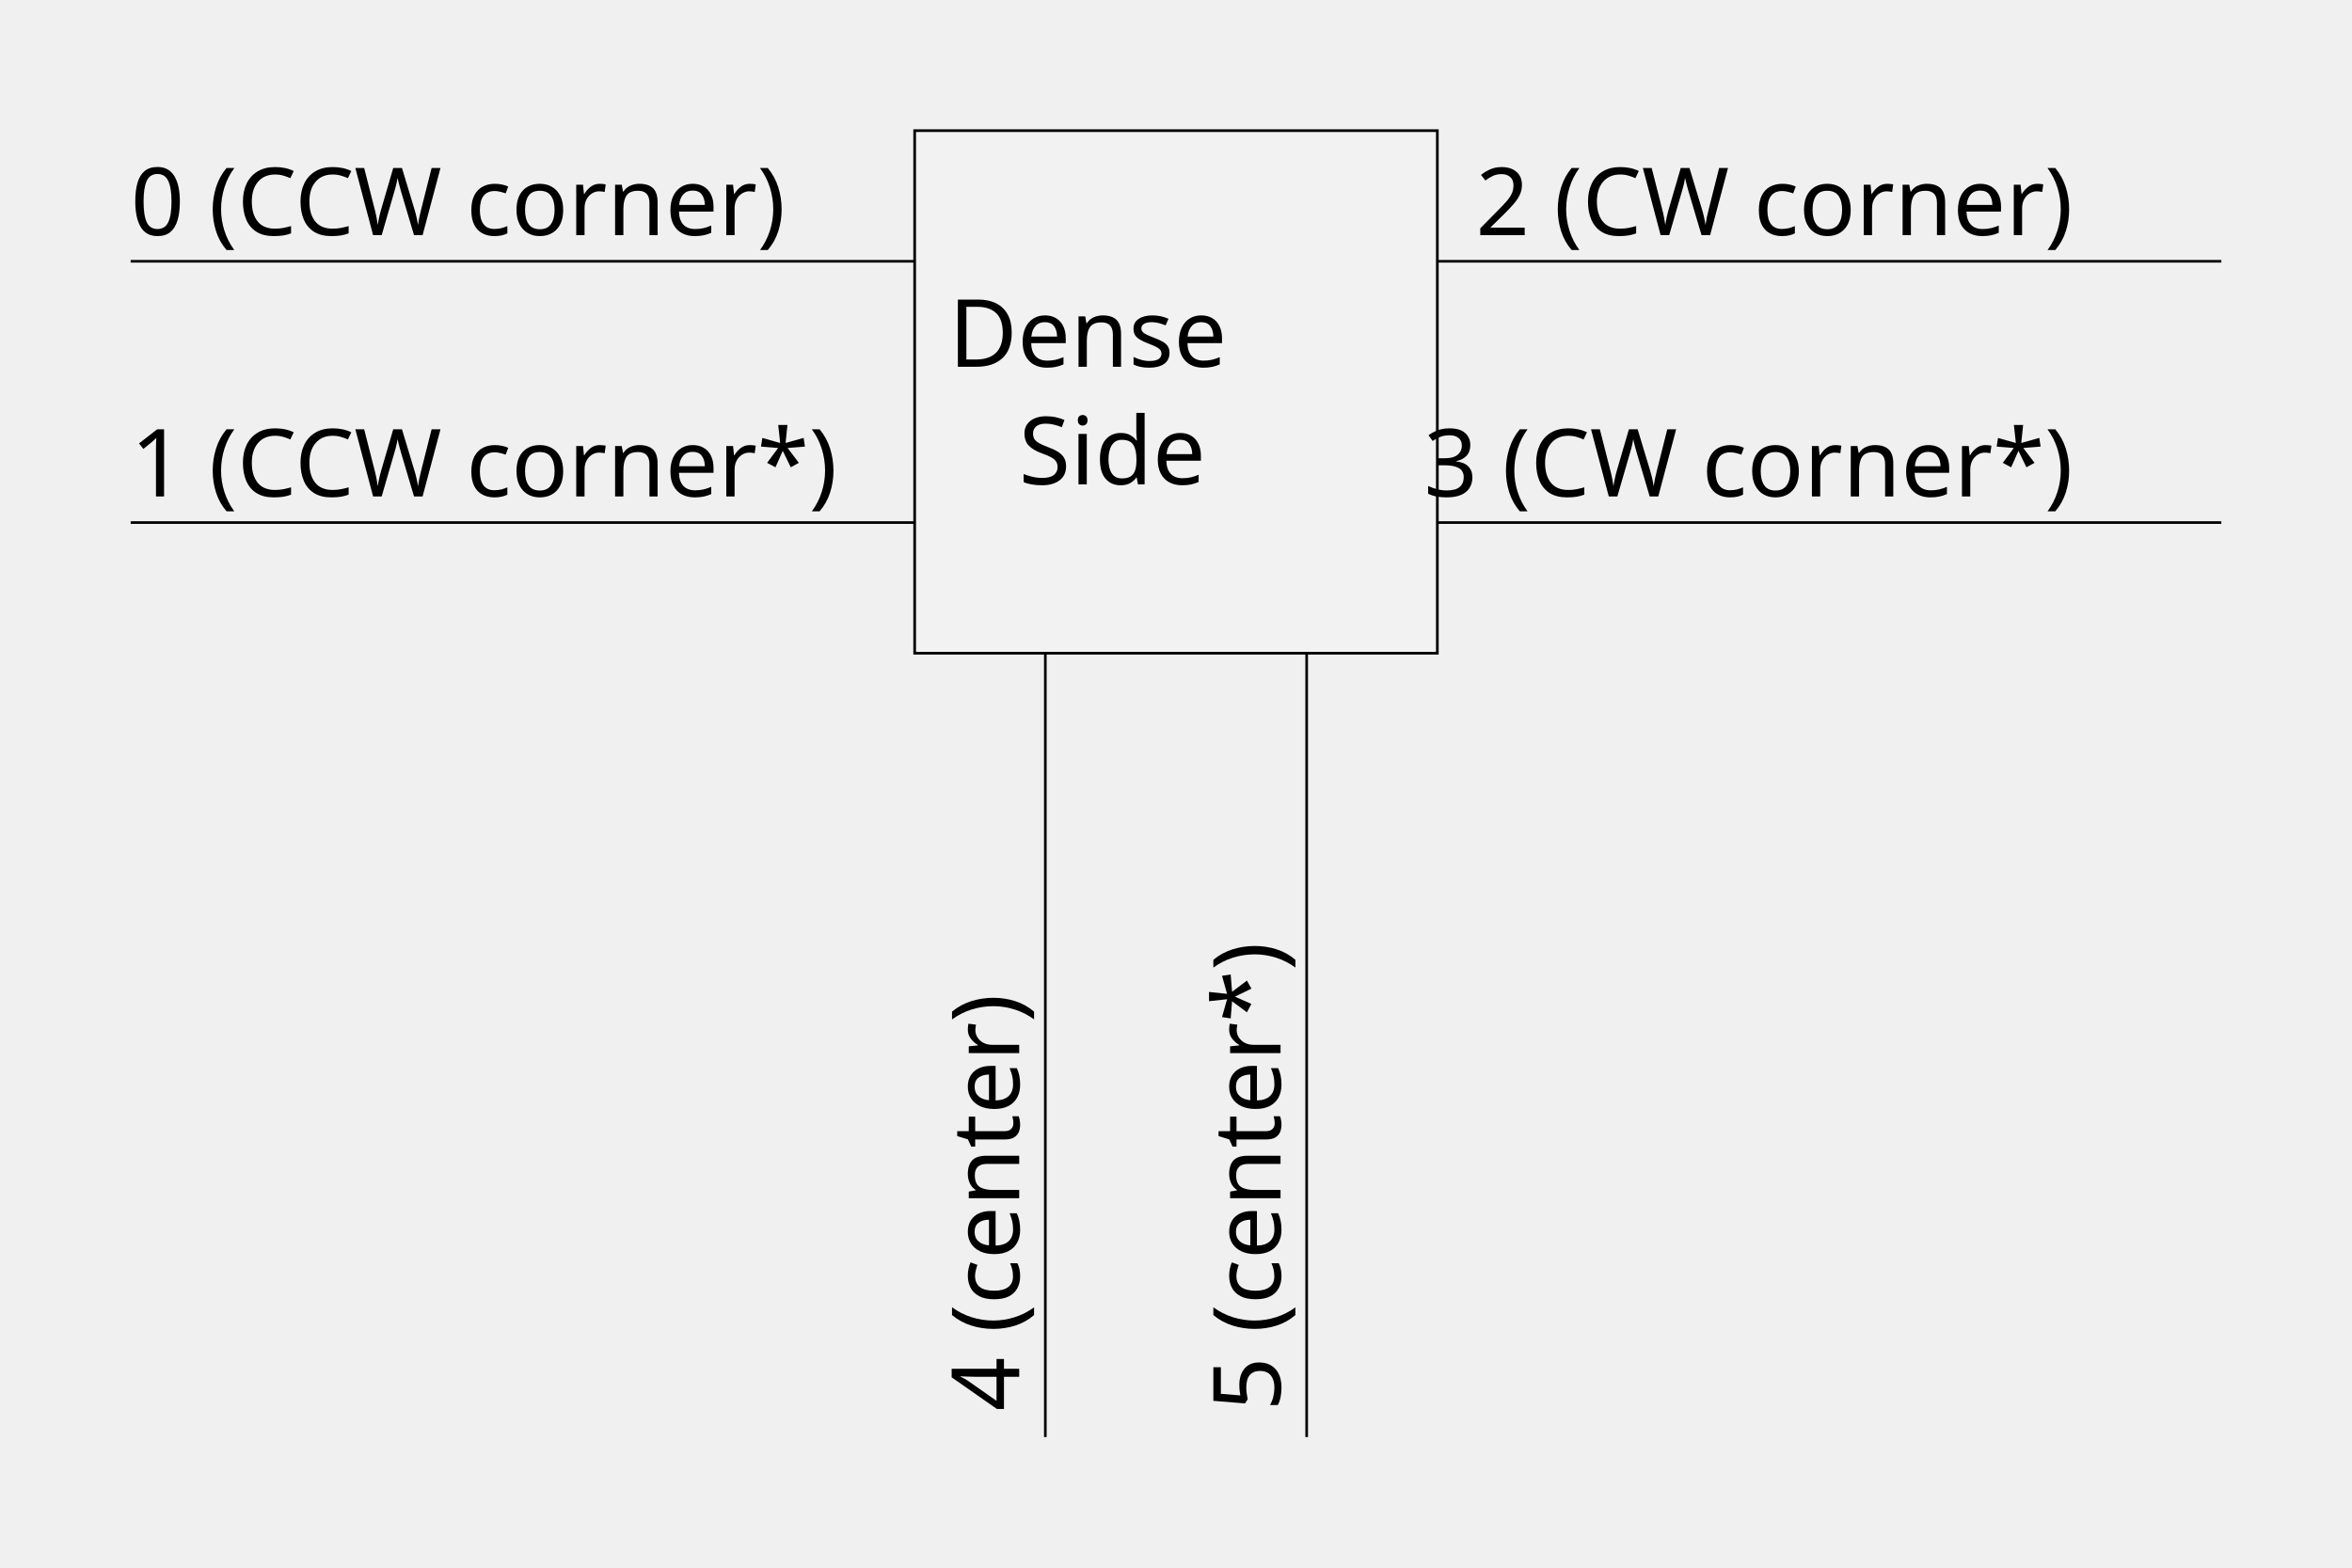
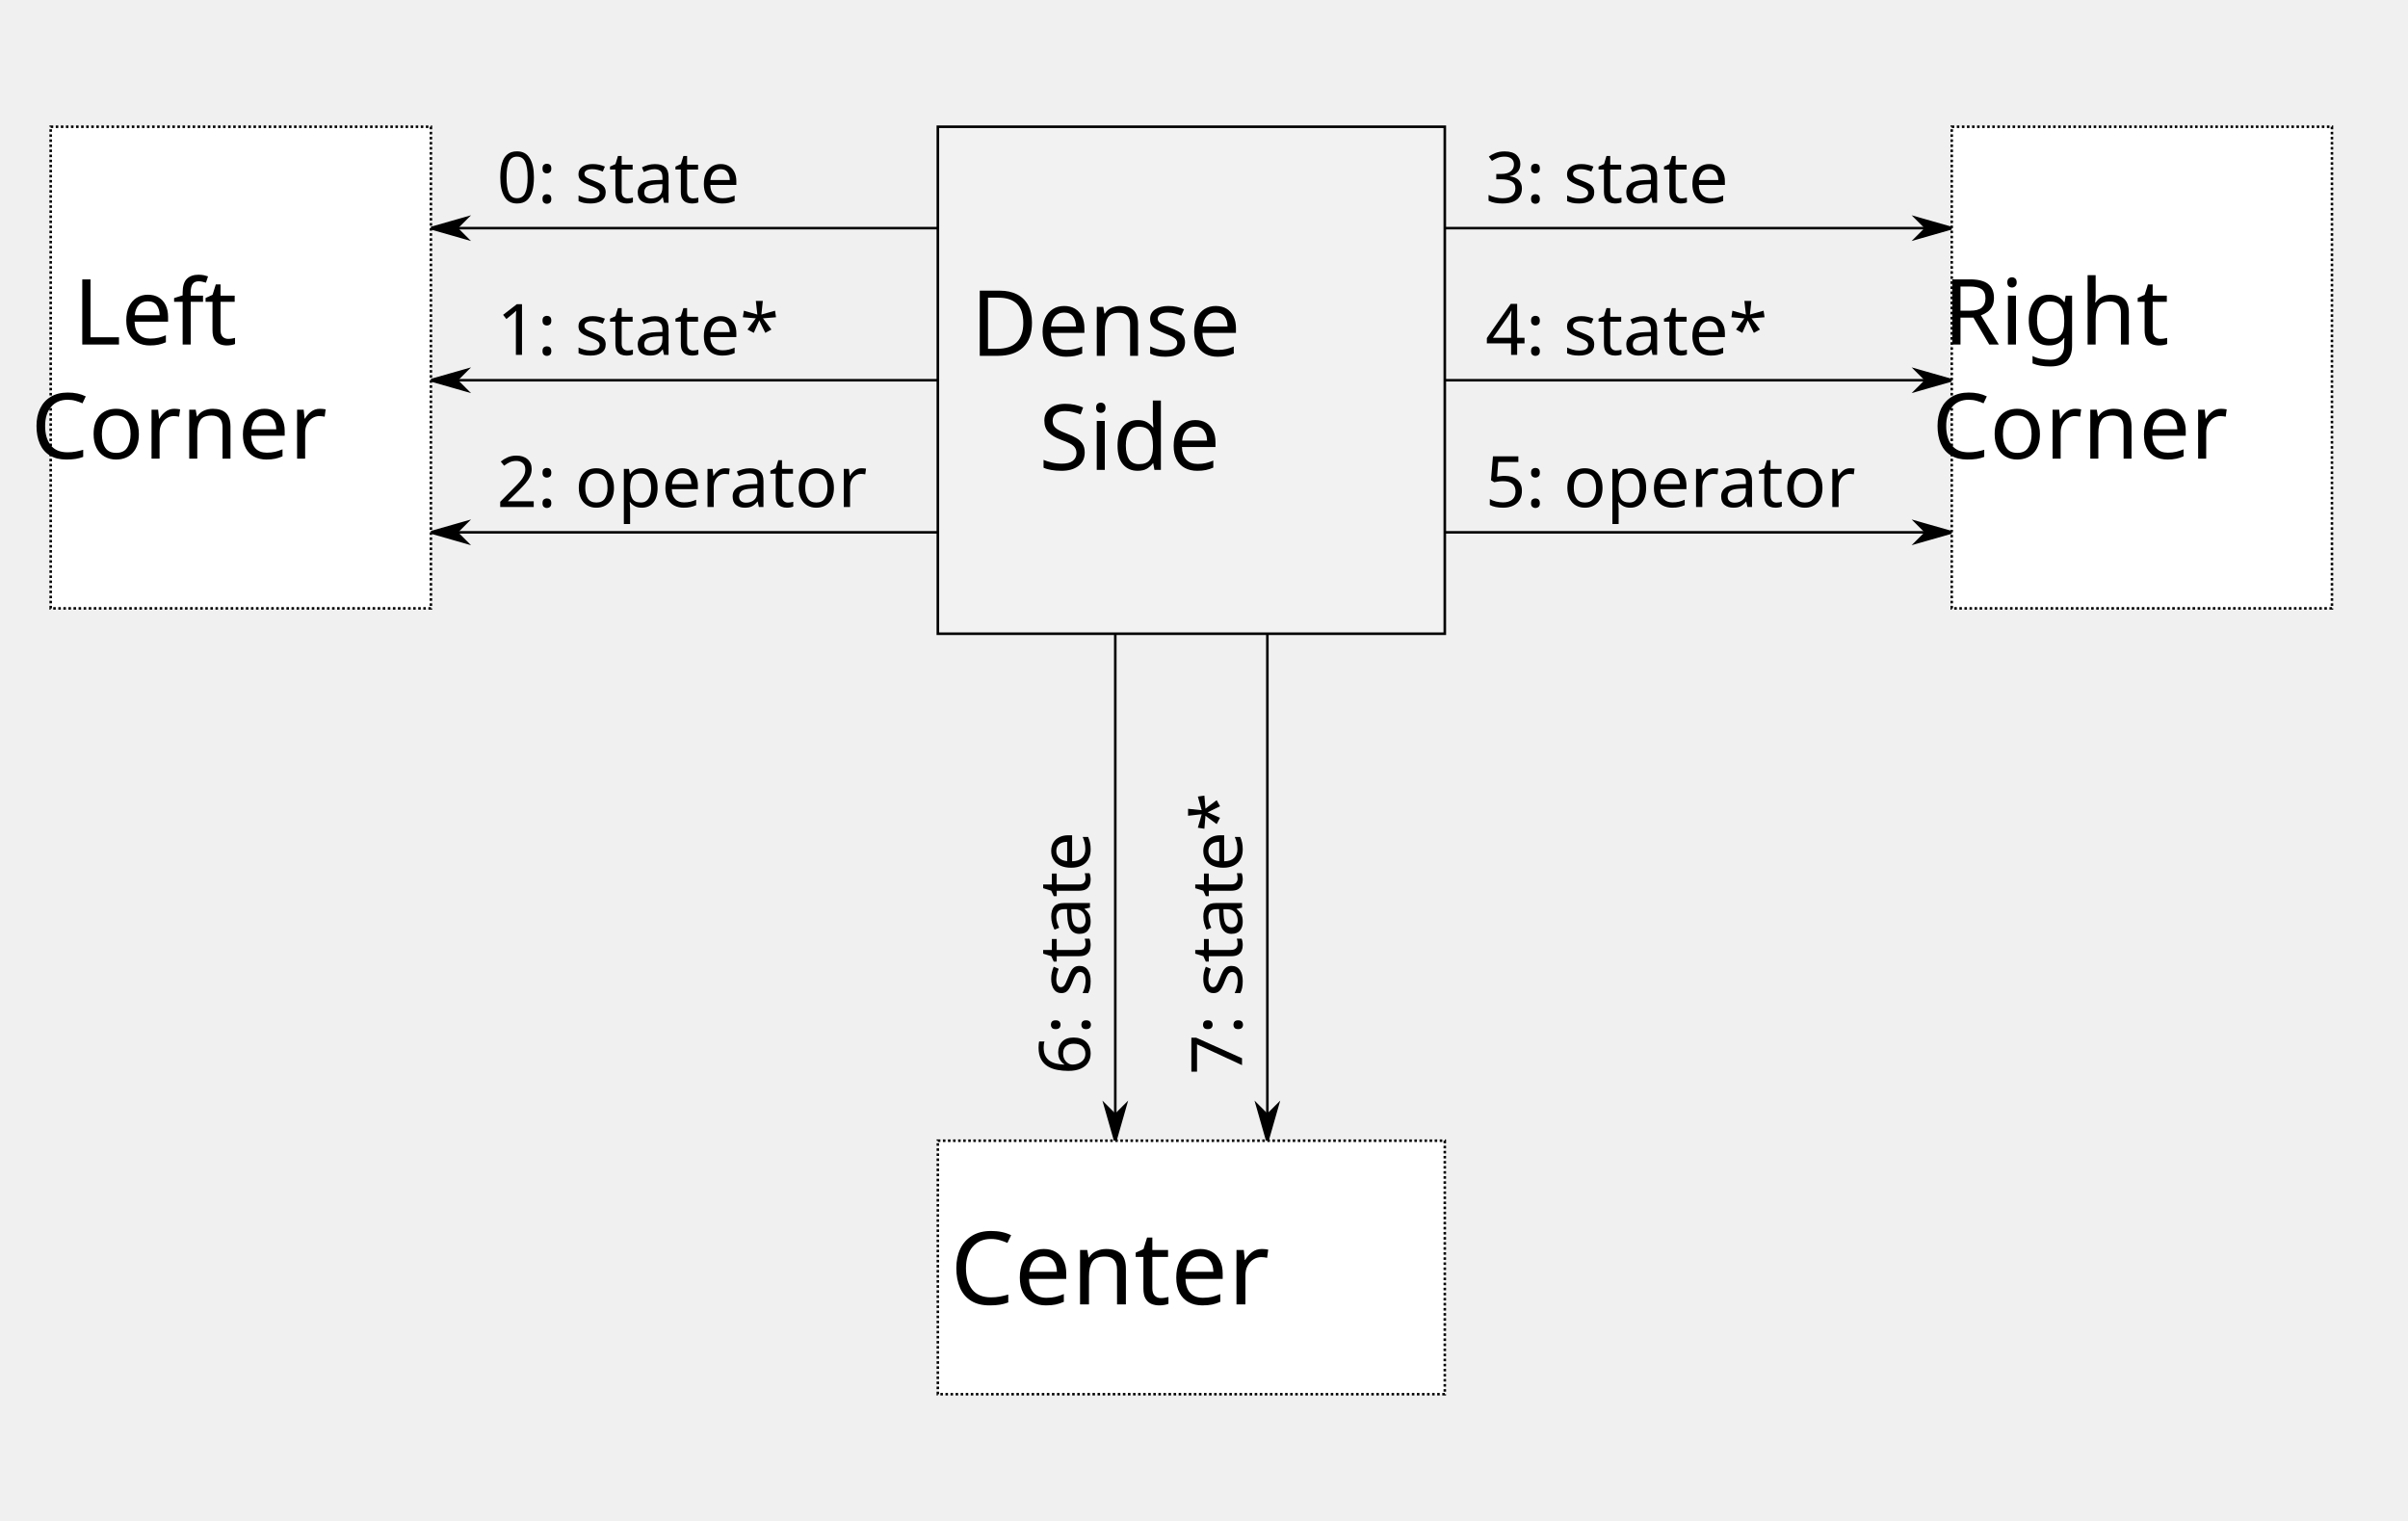
- <svg xmlns="http://www.w3.org/2000/svg" width="900" height="600" id="svg2" version="1.1">
-   <defs id="defs4" />
+ <svg xmlns="http://www.w3.org/2000/svg" width="950" height="600" id="svg2" version="1.1">
+   <defs id="defs4">
+     <marker orient="auto" refY="0" refX="0" id="Arrow1Lend" style="overflow:visible">
+       <path id="path3785" d="M 0,0 5,-5 -12.5,0 5,5 0,0 z" style="fill-rule:evenodd;stroke:#000000;stroke-width:1pt;marker-start:none" transform="matrix(-0.8,0,0,-0.8,-10,0)" />
+     </marker>
+     <marker orient="auto" refY="0" refX="0" id="marker4410" style="overflow:visible">
+       <path id="path4412" d="M 0,0 5,-5 -12.5,0 5,5 0,0 z" style="fill-rule:evenodd;stroke:#000000;stroke-width:1pt;marker-start:none" transform="matrix(-0.8,0,0,-0.8,-10,0)" />
+     </marker>
+     <marker orient="auto" refY="0" refX="0" id="marker4414" style="overflow:visible">
+       <path id="path4416" d="M 0,0 5,-5 -12.5,0 5,5 0,0 z" style="fill-rule:evenodd;stroke:#000000;stroke-width:1pt;marker-start:none" transform="matrix(-0.8,0,0,-0.8,-10,0)" />
+     </marker>
+     <marker orient="auto" refY="0" refX="0" id="marker4418" style="overflow:visible">
+       <path id="path4420" d="M 0,0 5,-5 -12.5,0 5,5 0,0 z" style="fill-rule:evenodd;stroke:#000000;stroke-width:1pt;marker-start:none" transform="matrix(-0.8,0,0,-0.8,-10,0)" />
+     </marker>
+     <marker orient="auto" refY="0" refX="0" id="marker4422" style="overflow:visible">
+       <path id="path4424" d="M 0,0 5,-5 -12.5,0 5,5 0,0 z" style="fill-rule:evenodd;stroke:#000000;stroke-width:1pt;marker-start:none" transform="matrix(-0.8,0,0,-0.8,-10,0)" />
+     </marker>
+     <marker orient="auto" refY="0" refX="0" id="marker4426" style="overflow:visible">
+       <path id="path4428" d="M 0,0 5,-5 -12.5,0 5,5 0,0 z" style="fill-rule:evenodd;stroke:#000000;stroke-width:1pt;marker-start:none" transform="matrix(-0.8,0,0,-0.8,-10,0)" />
+     </marker>
+     <marker orient="auto" refY="0" refX="0" id="Arrow1Lend-4" style="overflow:visible">
+       <path id="path3785-8" d="M 0,0 5,-5 -12.5,0 5,5 0,0 z" style="fill-rule:evenodd;stroke:#000000;stroke-width:1pt;marker-start:none" transform="matrix(-0.8,0,0,-0.8,-10,0)" />
+     </marker>
+     <marker orient="auto" refY="0" refX="0" id="marker4552" style="overflow:visible">
+       <path id="path4554" d="M 0,0 5,-5 -12.5,0 5,5 0,0 z" style="fill-rule:evenodd;stroke:#000000;stroke-width:1pt;marker-start:none" transform="matrix(-0.8,0,0,-0.8,-10,0)" />
+     </marker>
+     <marker orient="auto" refY="0" refX="0" id="marker4556" style="overflow:visible">
+       <path id="path4558" d="M 0,0 5,-5 -12.5,0 5,5 0,0 z" style="fill-rule:evenodd;stroke:#000000;stroke-width:1pt;marker-start:none" transform="matrix(-0.8,0,0,-0.8,-10,0)" />
+     </marker>
+     <marker orient="auto" refY="0" refX="0" id="marker4560" style="overflow:visible">
+       <path id="path4562" d="M 0,0 5,-5 -12.5,0 5,5 0,0 z" style="fill-rule:evenodd;stroke:#000000;stroke-width:1pt;marker-start:none" transform="matrix(-0.8,0,0,-0.8,-10,0)" />
+     </marker>
+     <marker orient="auto" refY="0" refX="0" id="marker4564" style="overflow:visible">
+       <path id="path4566" d="M 0,0 5,-5 -12.5,0 5,5 0,0 z" style="fill-rule:evenodd;stroke:#000000;stroke-width:1pt;marker-start:none" transform="matrix(-0.8,0,0,-0.8,-10,0)" />
+     </marker>
+     <marker orient="auto" refY="0" refX="0" id="marker4568" style="overflow:visible">
+       <path id="path4570" d="M 0,0 5,-5 -12.5,0 5,5 0,0 z" style="fill-rule:evenodd;stroke:#000000;stroke-width:1pt;marker-start:none" transform="matrix(-0.8,0,0,-0.8,-10,0)" />
+     </marker>
+   </defs>
  <g id="layer1" transform="translate(0,-452.3622)">
-     <rect style="fill:#f2f2f2;fill-opacity:1;stroke:#000000;stroke-width:1.025;stroke-miterlimit:4;stroke-opacity:1;stroke-dasharray:none;stroke-dashoffset:0" id="rect2987" width="200" height="200" x="350" y="502.362" />
-     <path style="fill:none;stroke:#000000;stroke-width:1px;stroke-linecap:butt;stroke-linejoin:miter;stroke-opacity:1" d="m 350,552.362 -300,0" id="path3757" />
-     <path id="path3759" d="m 350,652.362 -300,0" style="fill:none;stroke:#000000;stroke-width:1px;stroke-linecap:butt;stroke-linejoin:miter;stroke-opacity:1" />
-     <text xml:space="preserve" style="font-size:36px;font-style:normal;font-variant:normal;font-weight:normal;font-stretch:normal;text-indent:0;text-align:start;text-decoration:none;line-height:125%;letter-spacing:0px;word-spacing:0px;text-transform:none;direction:ltr;block-progression:tb;writing-mode:lr-tb;text-anchor:start;baseline-shift:baseline;color:#000000;fill:#000000;fill-opacity:1;fill-rule:nonzero;stroke:none;stroke-width:1px;marker:none;visibility:visible;display:inline;overflow:visible;enable-background:accumulate;font-family:Sans;-inkscape-font-specification:Times" x="50" y="542.362" id="text3761">
-       <tspan id="tspan3763" x="50" y="542.362">0 (CCW corner)</tspan>
+     <rect style="fill:#f2f2f2;fill-opacity:1;stroke:#000000;stroke-width:1.025;stroke-miterlimit:4;stroke-opacity:1;stroke-dasharray:none;stroke-dashoffset:0" id="rect2987" width="200" height="200" x="370" y="502.362" />
+     <text id="text3788" y="592.729" x="469.007" style="font-size:36px;font-style:normal;font-variant:normal;font-weight:normal;font-stretch:normal;text-indent:0;text-align:center;text-decoration:none;line-height:125%;letter-spacing:0px;word-spacing:0px;text-transform:none;direction:ltr;block-progression:tb;writing-mode:lr-tb;text-anchor:middle;baseline-shift:baseline;color:#000000;fill:#000000;fill-opacity:1;fill-rule:nonzero;stroke:none;stroke-width:1px;marker:none;visibility:visible;display:inline;overflow:visible;enable-background:accumulate;font-family:Sans;-inkscape-font-specification:Times" xml:space="preserve">
+       <tspan y="592.729" x="469.007" id="tspan3790">Dense</tspan>
+       <tspan y="637.729" x="469.007" id="tspan3792">Side</tspan>
    </text>
-     <text id="text3788" y="592.729" x="449.007" style="font-size:36px;font-style:normal;font-variant:normal;font-weight:normal;font-stretch:normal;text-indent:0;text-align:center;text-decoration:none;line-height:125%;letter-spacing:0px;word-spacing:0px;text-transform:none;direction:ltr;block-progression:tb;writing-mode:lr-tb;text-anchor:middle;baseline-shift:baseline;color:#000000;fill:#000000;fill-opacity:1;fill-rule:nonzero;stroke:none;stroke-width:1px;marker:none;visibility:visible;display:inline;overflow:visible;enable-background:accumulate;font-family:Sans;-inkscape-font-specification:Times" xml:space="preserve">
-       <tspan y="592.729" x="449.007" id="tspan3790">Dense</tspan>
-       <tspan y="637.729" x="449.007" id="tspan3792">Side</tspan>
+     <path style="fill:none;stroke:#000000;stroke-width:1px;stroke-linecap:butt;stroke-linejoin:miter;stroke-opacity:1;marker-end:url(#Arrow1Lend)" d="m 370,542.362 -200,0" id="path3757" />
+     <path id="path3759" d="m 370,602.362 -200,0" style="fill:none;stroke:#000000;stroke-width:1px;stroke-linecap:butt;stroke-linejoin:miter;stroke-opacity:1;marker-end:url(#Arrow1Lend)" />
+     <text xml:space="preserve" style="font-size:28px;font-style:normal;font-variant:normal;font-weight:normal;font-stretch:normal;text-indent:0;text-align:start;text-decoration:none;line-height:125%;letter-spacing:0px;word-spacing:0px;text-transform:none;direction:ltr;block-progression:tb;writing-mode:lr-tb;text-anchor:start;baseline-shift:baseline;color:#000000;fill:#000000;fill-opacity:1;fill-rule:nonzero;stroke:none;stroke-width:1px;marker:none;visibility:visible;display:inline;overflow:visible;enable-background:accumulate;font-family:Sans;-inkscape-font-specification:Sans" x="196" y="532.362" id="text3761">
+       <tspan id="tspan3763" x="196" y="532.362">0: state</tspan>
    </text>
-     <path id="path3794" d="m 400,702.362 0,300" style="fill:none;stroke:#000000;stroke-width:1px;stroke-linecap:butt;stroke-linejoin:miter;stroke-opacity:1" />
-     <text id="text3798" y="390" x="-992.362" style="font-size:36px;font-style:normal;font-variant:normal;font-weight:normal;font-stretch:normal;text-indent:0;text-align:start;text-decoration:none;line-height:125%;letter-spacing:0px;word-spacing:0px;text-transform:none;direction:ltr;block-progression:tb;writing-mode:lr-tb;text-anchor:start;baseline-shift:baseline;color:#000000;fill:#000000;fill-opacity:1;fill-rule:nonzero;stroke:none;stroke-width:1px;marker:none;visibility:visible;display:inline;overflow:visible;enable-background:accumulate;font-family:Sans;-inkscape-font-specification:Times" xml:space="preserve" transform="matrix(0,-1,1,0,0,0)">
-       <tspan y="390" x="-992.362" id="tspan3800">4 (center)</tspan>
+     <text id="text3041" y="592.362" x="196" style="font-size:28px;font-style:normal;font-variant:normal;font-weight:normal;font-stretch:normal;text-indent:0;text-align:start;text-decoration:none;line-height:125%;letter-spacing:0px;word-spacing:0px;text-transform:none;direction:ltr;block-progression:tb;writing-mode:lr-tb;text-anchor:start;baseline-shift:baseline;color:#000000;fill:#000000;fill-opacity:1;fill-rule:nonzero;stroke:none;stroke-width:1px;marker:none;visibility:visible;display:inline;overflow:visible;enable-background:accumulate;font-family:Sans;-inkscape-font-specification:Sans" xml:space="preserve">
+       <tspan y="592.362" x="196" id="tspan3043">1: state*</tspan>
    </text>
-     <text xml:space="preserve" style="font-size:36px;font-style:normal;font-variant:normal;font-weight:normal;font-stretch:normal;text-indent:0;text-align:start;text-decoration:none;line-height:125%;letter-spacing:0px;word-spacing:0px;text-transform:none;direction:ltr;block-progression:tb;writing-mode:lr-tb;text-anchor:start;baseline-shift:baseline;color:#000000;fill:#000000;fill-opacity:1;fill-rule:nonzero;stroke:none;stroke-width:1px;marker:none;visibility:visible;display:inline;overflow:visible;enable-background:accumulate;font-family:Sans;-inkscape-font-specification:Times" x="-992.362" y="490" id="text3802" transform="matrix(0,-1,1,0,0,0)">
-       <tspan id="tspan3804" x="-992.362" y="490">5 (center*)</tspan>
+     <path style="fill:none;stroke:#000000;stroke-width:1px;stroke-linecap:butt;stroke-linejoin:miter;stroke-opacity:1;marker-end:url(#Arrow1Lend)" d="m 370,662.362 -200,0" id="path2999" />
+     <text xml:space="preserve" style="font-size:28px;font-style:normal;font-variant:normal;font-weight:normal;font-stretch:normal;text-indent:0;text-align:start;text-decoration:none;line-height:125%;letter-spacing:0px;word-spacing:0px;text-transform:none;direction:ltr;block-progression:tb;writing-mode:lr-tb;text-anchor:start;baseline-shift:baseline;color:#000000;fill:#000000;fill-opacity:1;fill-rule:nonzero;stroke:none;stroke-width:1px;marker:none;visibility:visible;display:inline;overflow:visible;enable-background:accumulate;font-family:Sans;-inkscape-font-specification:Sans" x="196" y="652.362" id="text3001">
+       <tspan id="tspan3003" x="196" y="652.362">2: operator </tspan>
    </text>
-     <path style="fill:none;stroke:#000000;stroke-width:1px;stroke-linecap:butt;stroke-linejoin:miter;stroke-opacity:1" d="m 500,702.362 0,300" id="path3806" />
-     <text id="text3041" y="642.362" x="50" style="font-size:36px;font-style:normal;font-variant:normal;font-weight:normal;font-stretch:normal;text-indent:0;text-align:start;text-decoration:none;line-height:125%;letter-spacing:0px;word-spacing:0px;text-transform:none;direction:ltr;block-progression:tb;writing-mode:lr-tb;text-anchor:start;baseline-shift:baseline;color:#000000;fill:#000000;fill-opacity:1;fill-rule:nonzero;stroke:none;stroke-width:1px;marker:none;visibility:visible;display:inline;overflow:visible;enable-background:accumulate;font-family:Sans;-inkscape-font-specification:Times" xml:space="preserve">
-       <tspan y="642.362" x="50" id="tspan3043">1 (CCW corner*)</tspan>
+     <rect id="rect4463" width="150" height="190" x="20" y="502.362" style="fill:#ffffff;fill-opacity:1;stroke:#000000;stroke-width:1;stroke-miterlimit:4;stroke-opacity:1;stroke-dasharray:1, 1;stroke-dashoffset:0" />
+     <text xml:space="preserve" style="font-size:36px;font-style:normal;font-variant:normal;font-weight:normal;font-stretch:normal;text-align:center;line-height:125%;letter-spacing:0px;word-spacing:0px;writing-mode:lr-tb;text-anchor:middle;fill:#000000;fill-opacity:1;stroke:none;font-family:Sans;-inkscape-font-specification:Sans" x="94.007" y="588.283" id="text4465">
+       <tspan id="tspan4467" x="94.007" y="588.283">Left</tspan>
+       <tspan x="94.007" y="633.283" id="tspan4469">Corner</tspan>
    </text>
-     <path id="path3064" d="m 850,552.362 -300,0" style="fill:none;stroke:#000000;stroke-width:1px;stroke-linecap:butt;stroke-linejoin:miter;stroke-opacity:1" />
-     <path style="fill:none;stroke:#000000;stroke-width:1px;stroke-linecap:butt;stroke-linejoin:miter;stroke-opacity:1" d="m 850,652.362 -300,0" id="path3066" />
-     <text id="text3068" y="542.362" x="840" style="font-size:36px;font-style:normal;font-variant:normal;font-weight:normal;font-stretch:normal;text-indent:0;text-align:end;text-decoration:none;line-height:125%;letter-spacing:0px;word-spacing:0px;text-transform:none;direction:ltr;block-progression:tb;writing-mode:lr-tb;text-anchor:end;baseline-shift:baseline;color:#000000;fill:#000000;fill-opacity:1;fill-rule:nonzero;stroke:none;stroke-width:1px;marker:none;visibility:visible;display:inline;overflow:visible;enable-background:accumulate;font-family:Sans;-inkscape-font-specification:Times" xml:space="preserve">
-       <tspan y="542.362" x="840" id="tspan3070">2 (CW corner)</tspan>
+     <path id="path4488" d="m 440,702.362 0,200" style="fill:none;stroke:#000000;stroke-width:1px;stroke-linecap:butt;stroke-linejoin:miter;stroke-opacity:1;marker-end:url(#Arrow1Lend)" />
+     <path style="fill:none;stroke:#000000;stroke-width:1px;stroke-linecap:butt;stroke-linejoin:miter;stroke-opacity:1;marker-end:url(#Arrow1Lend)" d="m 500,702.362 0,200" id="path4490" />
+     <text id="text4492" y="430" x="-876.362" style="font-size:28px;font-style:normal;font-variant:normal;font-weight:normal;font-stretch:normal;text-indent:0;text-align:start;text-decoration:none;line-height:125%;letter-spacing:0px;word-spacing:0px;text-transform:none;direction:ltr;block-progression:tb;writing-mode:lr-tb;text-anchor:start;baseline-shift:baseline;color:#000000;fill:#000000;fill-opacity:1;fill-rule:nonzero;stroke:none;stroke-width:1px;marker:none;visibility:visible;display:inline;overflow:visible;enable-background:accumulate;font-family:Sans;-inkscape-font-specification:Sans" xml:space="preserve" transform="matrix(0,-1,1,0,0,0)">
+       <tspan y="430" x="-876.362" id="tspan4494">6: state</tspan>
    </text>
-     <text xml:space="preserve" style="font-size:36px;font-style:normal;font-variant:normal;font-weight:normal;font-stretch:normal;text-indent:0;text-align:end;text-decoration:none;line-height:125%;letter-spacing:0px;word-spacing:0px;text-transform:none;direction:ltr;block-progression:tb;writing-mode:lr-tb;text-anchor:end;baseline-shift:baseline;color:#000000;fill:#000000;fill-opacity:1;fill-rule:nonzero;stroke:none;stroke-width:1px;marker:none;visibility:visible;display:inline;overflow:visible;enable-background:accumulate;font-family:Sans;-inkscape-font-specification:Times" x="840" y="642.362" id="text3072">
-       <tspan id="tspan3074" x="840" y="642.362">3 (CW corner*)</tspan>
+     <text xml:space="preserve" style="font-size:28px;font-style:normal;font-variant:normal;font-weight:normal;font-stretch:normal;text-indent:0;text-align:start;text-decoration:none;line-height:125%;letter-spacing:0px;word-spacing:0px;text-transform:none;direction:ltr;block-progression:tb;writing-mode:lr-tb;text-anchor:start;baseline-shift:baseline;color:#000000;fill:#000000;fill-opacity:1;fill-rule:nonzero;stroke:none;stroke-width:1px;marker:none;visibility:visible;display:inline;overflow:visible;enable-background:accumulate;font-family:Sans;-inkscape-font-specification:Sans" x="-876.362" y="490" id="text4496" transform="matrix(0,-1,1,0,0,0)">
+       <tspan id="tspan4498" x="-876.362" y="490">7: state*</tspan>
+     </text>
+     <rect style="fill:#ffffff;fill-opacity:1;stroke:#000000;stroke-width:1;stroke-miterlimit:4;stroke-opacity:1;stroke-dasharray:1, 1;stroke-dashoffset:0" transform="matrix(0,-1,1,0,0,0)" y="370" x="-1002.362" height="200" width="100" id="rect4506" />
+     <text id="text4508" y="966.923" x="463.896" style="font-size:40px;font-style:normal;font-variant:normal;font-weight:normal;font-stretch:normal;text-align:center;line-height:125%;letter-spacing:0px;word-spacing:0px;writing-mode:lr-tb;text-anchor:middle;fill:#000000;fill-opacity:1;stroke:none;font-family:Sans;-inkscape-font-specification:Sans" xml:space="preserve">
+       <tspan id="tspan4512" y="966.923" x="463.896">Center</tspan>
+     </text>
+     <path style="fill:none;stroke:#000000;stroke-width:1px;stroke-linecap:butt;stroke-linejoin:miter;stroke-opacity:1;marker-end:url(#Arrow1Lend)" d="m 570,542.362 200,0" id="path3285" />
+     <path id="path3287" d="m 570,602.362 200,0" style="fill:none;stroke:#000000;stroke-width:1px;stroke-linecap:butt;stroke-linejoin:miter;stroke-opacity:1;marker-end:url(#Arrow1Lend)" />
+     <text xml:space="preserve" style="font-size:28px;font-style:normal;font-variant:normal;font-weight:normal;font-stretch:normal;text-indent:0;text-align:start;text-decoration:none;line-height:125%;letter-spacing:0px;word-spacing:0px;text-transform:none;direction:ltr;block-progression:tb;writing-mode:lr-tb;text-anchor:start;baseline-shift:baseline;color:#000000;fill:#000000;fill-opacity:1;fill-rule:nonzero;stroke:none;stroke-width:1px;marker:none;visibility:visible;display:inline;overflow:visible;enable-background:accumulate;font-family:Sans;-inkscape-font-specification:Sans" x="586" y="532.362" id="text3289">
+       <tspan id="tspan3291" x="586" y="532.362">3: state</tspan>
+     </text>
+     <text id="text3293" y="592.362" x="586" style="font-size:28px;font-style:normal;font-variant:normal;font-weight:normal;font-stretch:normal;text-indent:0;text-align:start;text-decoration:none;line-height:125%;letter-spacing:0px;word-spacing:0px;text-transform:none;direction:ltr;block-progression:tb;writing-mode:lr-tb;text-anchor:start;baseline-shift:baseline;color:#000000;fill:#000000;fill-opacity:1;fill-rule:nonzero;stroke:none;stroke-width:1px;marker:none;visibility:visible;display:inline;overflow:visible;enable-background:accumulate;font-family:Sans;-inkscape-font-specification:Sans" xml:space="preserve">
+       <tspan y="592.362" x="586" id="tspan3295">4: state*</tspan>
+     </text>
+     <path style="fill:none;stroke:#000000;stroke-width:1px;stroke-linecap:butt;stroke-linejoin:miter;stroke-opacity:1;marker-end:url(#Arrow1Lend)" d="m 570,662.362 200,0" id="path3297" />
+     <text xml:space="preserve" style="font-size:28px;font-style:normal;font-variant:normal;font-weight:normal;font-stretch:normal;text-indent:0;text-align:start;text-decoration:none;line-height:125%;letter-spacing:0px;word-spacing:0px;text-transform:none;direction:ltr;block-progression:tb;writing-mode:lr-tb;text-anchor:start;baseline-shift:baseline;color:#000000;fill:#000000;fill-opacity:1;fill-rule:nonzero;stroke:none;stroke-width:1px;marker:none;visibility:visible;display:inline;overflow:visible;enable-background:accumulate;font-family:Sans;-inkscape-font-specification:Sans" x="586" y="652.362" id="text3299">
+       <tspan id="tspan3301" x="586" y="652.362">5: operator </tspan>
+     </text>
+     <rect style="fill:#ffffff;fill-opacity:1;stroke:#000000;stroke-width:1;stroke-miterlimit:4;stroke-opacity:1;stroke-dasharray:1, 1;stroke-dashoffset:0" y="502.362" x="770" height="190" width="150" id="rect3312" />
+     <text id="text3314" y="588.283" x="844.007" style="font-size:36px;font-style:normal;font-variant:normal;font-weight:normal;font-stretch:normal;text-align:center;line-height:125%;letter-spacing:0px;word-spacing:0px;writing-mode:lr-tb;text-anchor:middle;fill:#000000;fill-opacity:1;stroke:none;font-family:Sans;-inkscape-font-specification:Sans" xml:space="preserve">
+       <tspan y="588.283" x="844.007" id="tspan3316">Right</tspan>
+       <tspan id="tspan3318" y="633.283" x="844.007">Corner</tspan>
    </text>
  </g>
</svg>
